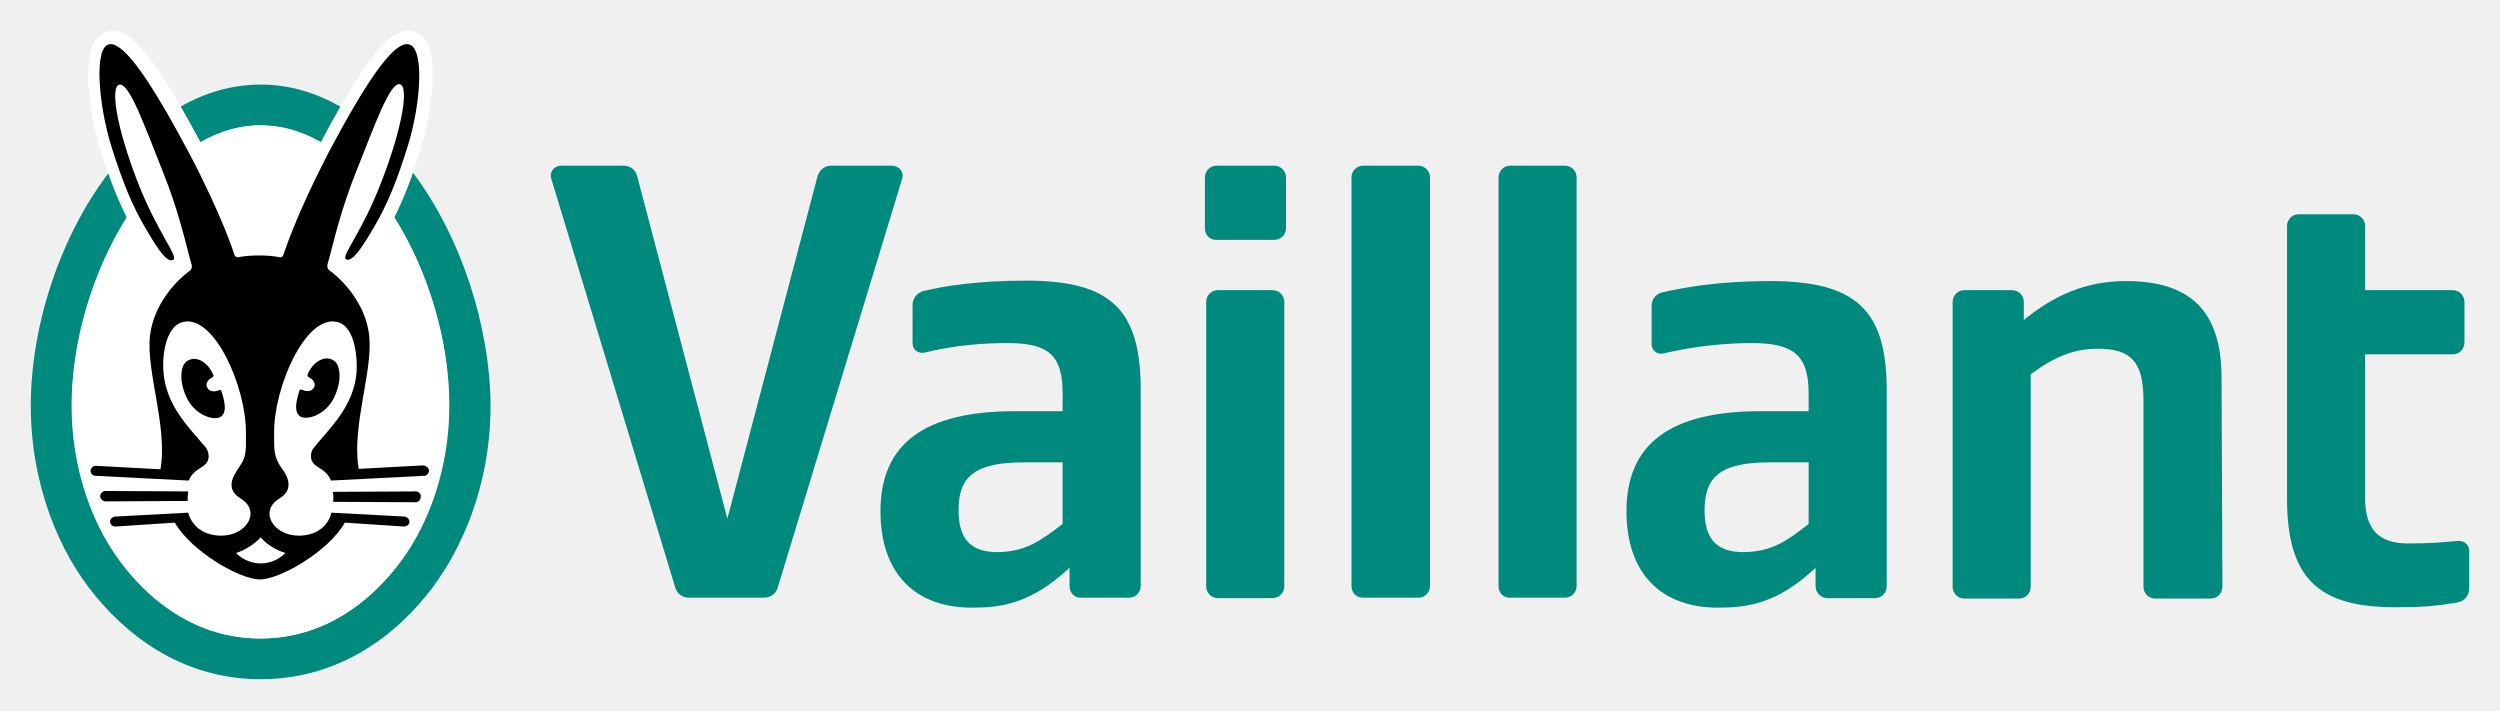
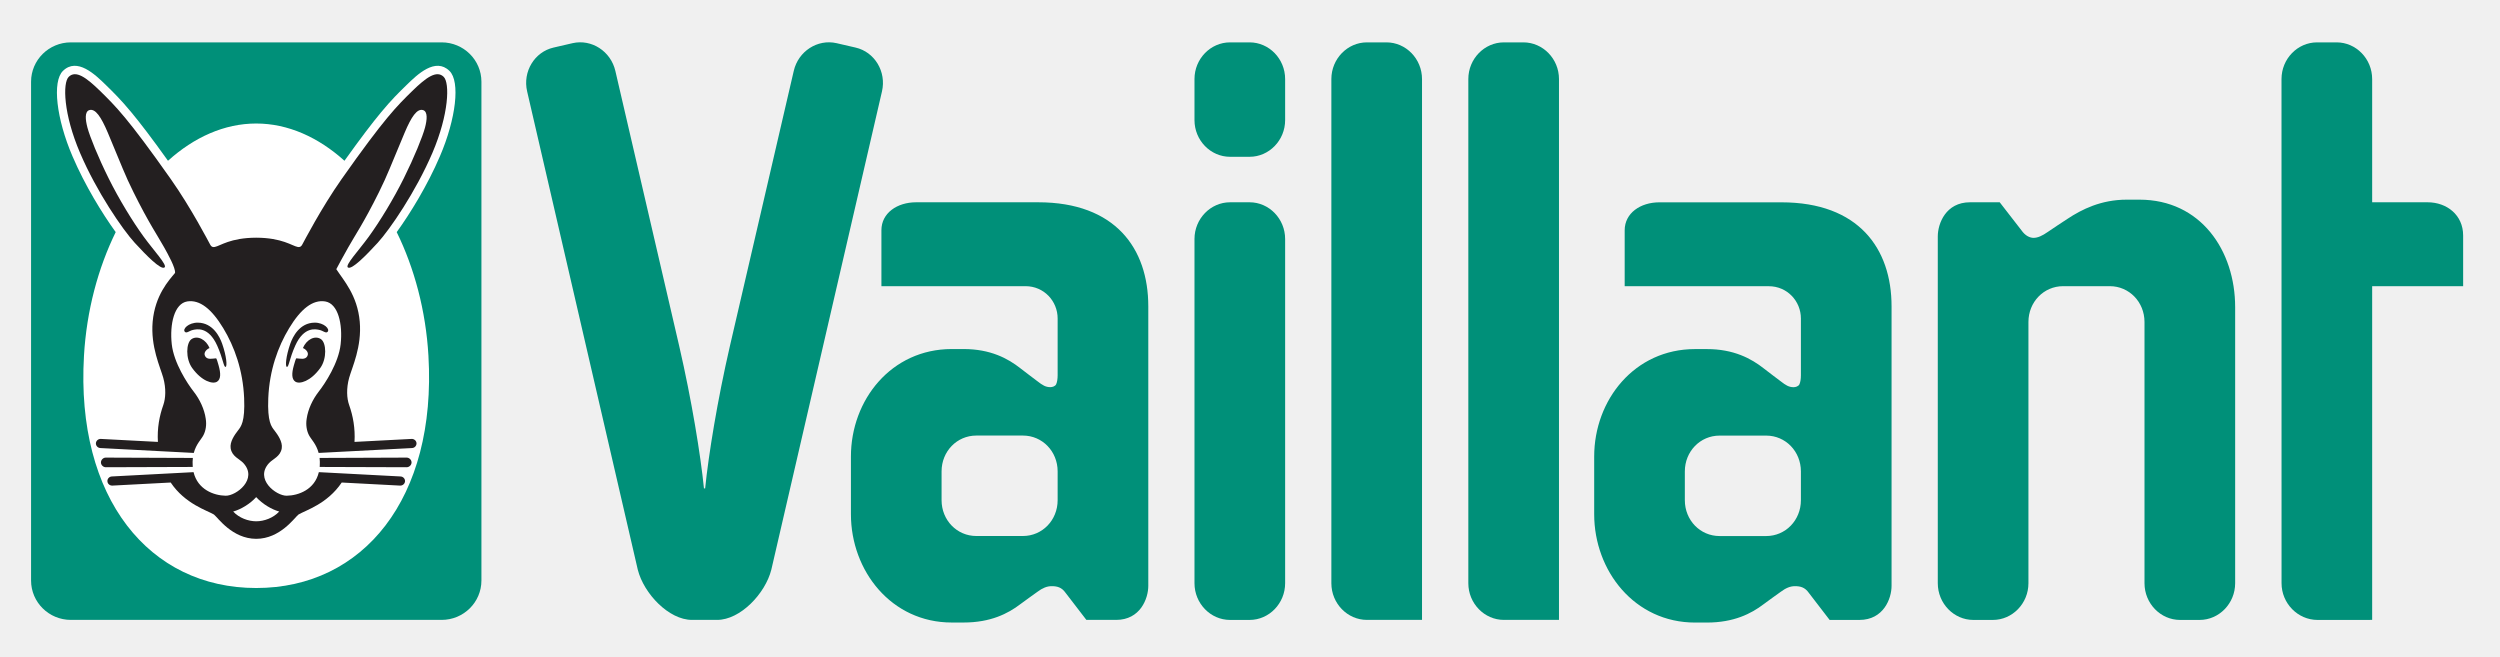
- <svg xmlns="http://www.w3.org/2000/svg" version="1.1" id="Ebene_1" x="0px" y="0px" viewBox="0 0 576.4 163.7" style="enable-background:new 0 0 576.4 163.7;" xml:space="preserve">
-   <style type="text/css">
- 	.st0{fill:#00897D;}
- 	.st1{fill:#FFFFFF;}
- </style>
-   <path class="st0" d="M245,120.8v-14.2h-8.9c-11,0-15.1,3-15.1,11c0,6.7,2.8,9.7,9,9.7C236.6,127.2,240,124.6,245,120.8 M246.6,135.2  v-4.3c-8.9,8.3-15.7,9.2-22.5,9.2c-13.4,0-21.1-8.2-21.1-22.2c0-15.6,10.1-23.1,31.1-23.1H245v-4c0-8.8-3.1-11.7-12.6-11.7  c-5.4,0-11.9,0.4-19.3,2.2c-1.4,0.3-2.7-0.7-2.7-2.1v-8.9c0-1.5,1-2.8,2.5-3.2c4.6-1.1,12.2-2.4,23.7-2.4c19.6,0,26.4,6.7,26.4,25.2  v45.2c0,1.5-1.2,2.7-2.7,2.7h-11C247.8,137.9,246.6,136.7,246.6,135.2" />
-   <path class="st0" d="M417,120.8v-14.2h-8.9c-11,0-15.1,3-15.1,11c0,6.7,2.8,9.7,9,9.7C408.7,127.2,412.1,124.6,417,120.8   M418.6,135.2v-4.3c-8.8,8.3-15.7,9.2-22.5,9.2c-13.4,0-21.1-8.2-21.1-22.2c0-15.6,10.1-23.1,31-23.1H417v-4  c0-8.8-3.3-11.7-13.1-11.7c-5.6,0-12.9,0.6-20.4,2.4c-1.4,0.3-2.7-0.7-2.7-2.1v-8.9c0-1.5,1-2.8,2.5-3.1c4.8-1.1,12.9-2.6,24.7-2.6  c20,0,27,6.7,27,25.2v45.2c0,1.5-1.2,2.7-2.7,2.7h-11C419.9,137.9,418.6,136.7,418.6,135.2" />
-   <path class="st0" d="M552.2,140c-17.4,0-24.9-6.4-24.9-25V52.1c0-1.5,1.2-2.7,2.7-2.7h12.6c1.5,0,2.7,1.2,2.7,2.7v14.8h20.2  c1.5,0,2.7,1.2,2.7,2.7v9.4c0,1.5-1.2,2.7-2.7,2.7h-20.2v33.1c0,7.2,3.1,10.5,9.9,10.5c5.2,0,8.5-0.3,11.5-0.6  c1.4-0.1,2.6,0.9,2.6,2.3v8.7c0,1.6-1.1,2.9-2.7,3.2C561.2,139.8,558.2,140,552.2,140" />
-   <path class="st0" d="M466.6,69.6v4.2c6.9-5.7,14.4-9,23.5-9c14.4,0,22,6.4,22.1,22l0.2,48.5c0,1.5-1.2,2.7-2.7,2.7h-12.8  c-1.5,0-2.7-1.2-2.7-2.7v-43c0-9-3-11.9-10.5-11.9c-5.5,0-10,1.8-15.5,5.9v49c0,1.5-1.2,2.7-2.7,2.7h-12.6c-1.5,0-2.7-1.2-2.7-2.7  V69.6c0-1.5,1.2-2.7,2.7-2.7h11C465.4,66.9,466.6,68.1,466.6,69.6" />
-   <path class="st0" d="M345.5,135.2V40.9c0-1.5,1.2-2.7,2.7-2.7h12.6c1.5,0,2.7,1.2,2.7,2.7v94.2c0,1.5-1.2,2.7-2.7,2.7h-12.6  C346.7,137.9,345.5,136.7,345.5,135.2" />
-   <path class="st0" d="M311.6,135.2V40.9c0-1.5,1.2-2.7,2.7-2.7H327c1.5,0,2.7,1.2,2.7,2.7v94.2c0,1.5-1.2,2.7-2.7,2.7h-12.6  C312.8,137.9,311.6,136.7,311.6,135.2" />
-   <path class="st0" d="M278.1,135.2V69.6c0-1.5,1.2-2.7,2.7-2.7h12.6c1.5,0,2.7,1.2,2.7,2.7v65.6c0,1.5-1.2,2.7-2.7,2.7h-12.6  C279.3,137.9,278.1,136.7,278.1,135.2" />
-   <path class="st0" d="M277.8,52.6V40.9c0-1.5,1.2-2.7,2.7-2.7h13.3c1.5,0,2.7,1.2,2.7,2.7v11.7c0,1.5-1.2,2.7-2.7,2.7h-13.3  C279,55.4,277.8,54.2,277.8,52.6" />
-   <path class="st0" d="M208,41.2l-28.7,94.3c-0.4,1.4-1.7,2.3-3.1,2.3h-17.4c-1.4,0-2.7-0.9-3.1-2.3l-28.6-94.3c-0.5-1.5,0.7-3,2.2-3  h14.5c1.5,0,2.8,1,3.1,2.4l20.8,79l20.8-79c0.4-1.4,1.7-2.4,3.1-2.4h14C207.4,38.2,208.5,39.8,208,41.2" />
-   <path class="st0" d="M41.6,24.6c5.6-3.2,11.8-5.1,18.5-5.1s12.8,1.9,18.4,5.1c-1.4,2.4-2.9,5.1-4.5,8.2c-4.5-2.6-9.2-3.9-13.9-3.9  c-4.8,0-9.4,1.3-13.9,3.9C44.5,29.7,43,27,41.6,24.6 M95.2,39.8c-1.4,4-2.8,7.3-4.3,10.3c8,12.7,12.7,28.8,12.7,43.4  c0,14.2-4.6,28.1-12.7,37.9c-5.9,7.2-16,15.8-30.8,15.8s-24.9-8.6-30.8-15.8c-8.1-9.9-12.7-23.7-12.7-37.9  c0-14.6,4.8-30.7,12.8-43.4c-1.6-3-2.9-6.4-4.3-10.3C13.7,54.7,7.1,75.4,7.1,93.5c0,18.4,6.6,33.9,14.9,43.9  c9.3,11.3,22.2,19.2,38.1,19.2c15.9,0,28.9-7.9,38.1-19.2c8.2-10,14.9-25.5,14.9-43.9C113,75.4,106.4,54.7,95.2,39.8" />
-   <path class="st1" d="M90.9,50.1c2.2-4.4,4.1-9.3,6.1-15.8c2.3-7.4,4.2-20.1,1.3-24.8c-1-1.6-2.4-2.2-3.3-2.3  c-0.3-0.1-0.5-0.1-0.8-0.1c-4,0-8.8,4.3-20.2,25.7c-4.5-2.6-9.2-3.9-13.9-3.9s-9.4,1.3-13.9,3.9C34.8,11.4,30,7.1,25.9,7.1  c-0.3,0-0.5,0-0.8,0.1c-0.9,0.2-2.3,0.7-3.3,2.3c-2.9,4.8-1,17.4,1.3,24.8c2,6.6,3.9,11.4,6.1,15.8c-8,12.7-12.7,28.8-12.7,43.4  c0,14.3,4.6,28.1,12.7,37.9c5.9,7.2,16,15.8,30.8,15.8c14.8,0,25-8.6,30.8-15.8c8.1-9.9,12.7-23.7,12.7-37.9  C103.6,78.9,98.9,62.8,90.9,50.1" />
-   <path d="M72.2,89.6c1.1-1.4-0.6-2.4-1.1-2.7c-0.2-0.1-0.2-0.3-0.2-0.5c1.2-3,4-4.6,6-3.3c1.7,1,2,4.9,0,8.8c-1.9,3.7-6,5.1-7.7,4.1  c-1.1-0.8-1.3-2.3-0.2-5.8c0.1-0.4,0.3-0.5,0.7-0.3C70,90,71.4,90.6,72.2,89.6 M95.9,113.3l-19.2,0.1c0.2,0.7,0.2,1.5,0.1,2.3  l19,0.1c0.7,0,1.2-0.6,1.2-1.2C97.1,113.8,96.5,113.3,95.9,113.3 M98.9,108.5c0,0.6-0.5,1.2-1.1,1.2l-21.5,1.1h0h0  c-1.3-3.3-4.6-2.8-4.6-5.6c0-1.5,0.8-2.1,1.5-3c3.1-3.7,8.4-8.8,9-16.3c0.3-4.7-0.8-11-4.6-11.7c-7.2-1.5-14.4,15-14.4,25.4  c0,4.2-0.1,5.5,1.5,8c0.9,1.2,2,2.8,1.8,4.5c-0.2,2.1-2.2,2.7-3.2,3.7c-3,2.9,0.1,7.7,5.6,7.7c3.7,0,6.7-1.9,7.5-5.3h0l16.9,0.9  c0.6,0.1,1.1,0.6,1.1,1.2c0,0.6-0.6,1.1-1.2,1.1l-13.7-0.9c-3.8,6.7-15,13.1-19.6,13.1c-4.6,0-15.7-6.4-19.6-13.1l-13.7,0.9  c-0.6,0-1.2-0.4-1.2-1.1c-0.1-0.6,0.5-1.1,1.1-1.2l16.9-0.9c0.9,3.4,3.9,5.3,7.6,5.3c5.5,0,8.6-4.8,5.6-7.7c-1-1-3-1.6-3.2-3.7  c-0.2-1.6,1-3.2,1.8-4.5c1.7-2.4,1.5-3.8,1.5-8c0-10.4-7.2-26.9-14.4-25.4c-3.8,0.8-5,7-4.6,11.7c0.6,7.5,5.8,12.6,8.9,16.3  c0.8,0.9,1.5,1.5,1.5,3c0,2.8-3.2,2.3-4.6,5.6h0l-21.5-1.1c-0.6,0-1.2-0.6-1.1-1.2c0-0.6,0.6-1.1,1.2-1.1l14.9,0.8  c1.7-9.9-3.4-22.7-2.4-30.9c0.8-6.8,5.6-12.3,9.2-14.9c0.4-0.3,0.5-0.8,0.4-1.3c-1.3-4.5-2.8-12-6.8-21.9c-4-10-7.5-19.9-9.8-19.7  c-2.3,0.3-0.7,9.9,4,22.1c4.7,12.2,9.7,17.6,8.3,18.3c-1.4,0.8-3.6-2.6-6.3-7.2c-3.2-5.4-5.5-11.2-8-19.2c-2.9-9.5-4-22.7-0.4-23.3  c3.6-0.6,10.3,9.9,18.3,24.9c7.8,14.8,10.5,23.5,10.5,23.5c0.1,0.3,0.3,0.8,1,0.7c1.4-0.3,3.1-0.4,4.7-0.4c1.7,0,3.3,0.1,4.7,0.4  c0.7,0.1,0.9-0.3,1-0.7c0,0,2.7-8.7,10.4-23.5c8-15.1,14.7-25.5,18.3-24.9C98,10.7,97,24,94.1,33.4c-2.5,8.1-4.8,13.8-8,19.2  c-2.7,4.6-4.9,7.9-6.3,7.2c-1.3-0.7,3.7-6.1,8.3-18.3c4.7-12.2,6.3-21.8,4-22.1c-2.3-0.2-5.8,9.7-9.8,19.7c-4,9.9-5.5,17.4-6.8,21.9  c-0.1,0.5,0,1,0.4,1.3c3.6,2.6,8.4,8.1,9.2,14.9c1,8.2-4.1,21-2.4,30.9l14.9-0.8C98.3,107.4,98.9,107.9,98.9,108.5 M60.1,123.9  c-1.3,1.4-3.4,2.9-5.7,3.6c1.6,1.6,3.7,2.4,5.7,2.4c2.1,0,4.1-0.8,5.7-2.4C63.4,126.8,61.3,125.3,60.1,123.9 M49,87  c0.2-0.1,0.2-0.3,0.2-0.5c-1.2-3-4-4.6-6-3.3c-1.7,1-2,4.9,0,8.8c1.9,3.7,6.1,5.1,7.7,4.1c1.1-0.8,1.3-2.3,0.2-5.8  c-0.1-0.4-0.3-0.5-0.7-0.3c-0.2,0.1-1.7,0.6-2.4-0.3C46.9,88.2,48.5,87.2,49,87 M43.4,113.3l-19.1-0.1c-0.6,0-1.2,0.6-1.2,1.2  c0,0.6,0.6,1.2,1.2,1.2l19-0.1C43.2,114.8,43.3,114.1,43.4,113.3" />
+ <svg xmlns="http://www.w3.org/2000/svg" version="1.0" width="740" height="194.286" id="svg3905">
+   <defs id="defs3907" />
+   <g transform="translate(340,-360.9336)" id="layer1">
+     <path d="M 13.567,431.678 C 13.567,425.698 18.31,420.809 24.096,420.809 L 29.871,420.809 C 35.657,420.809 40.4,425.698 40.4,431.678 L 40.4,533.566 C 40.4,539.546 35.657,544.435 29.871,544.435 L 24.096,544.435 C 18.31,544.435 13.567,539.546 13.567,533.566 L 13.567,431.678" id="path119" style="fill:#009079;fill-opacity:1;fill-rule:nonzero;stroke:none" />
+     <path d="M 362.159,384.332 L 362.159,420.809 L 378.56,420.809 C 384.286,420.809 389.09,424.594 389.09,430.635 L 389.09,445.641 L 362.159,445.641 L 362.159,544.423 L 345.977,544.435 C 340.178,544.435 335.338,539.546 335.338,533.566 L 335.326,384.332 C 335.326,378.351 340.069,373.474 345.856,373.474 L 351.63,373.474 C 357.416,373.474 362.159,378.351 362.159,384.332" id="path123" style="fill:#009079;fill-opacity:1;fill-rule:nonzero;stroke:none" />
+     <path d="M 294.772,456.243 C 294.772,450.324 290.236,445.641 284.498,445.641 L 270.693,445.641 C 264.955,445.641 260.418,450.324 260.418,456.243 L 260.418,533.566 C 260.418,539.546 255.675,544.435 249.888,544.435 L 244.114,544.435 C 238.328,544.435 233.584,539.546 233.584,533.566 L 233.584,430.902 C 233.584,427.129 235.95,420.809 243.119,420.809 L 251.914,420.809 L 258.331,429.082 C 259.52,430.793 260.903,431.339 261.946,431.339 C 263.147,431.339 264.506,430.744 266.192,429.556 C 267.878,428.367 269.71,427.226 271.942,425.734 C 276.237,422.884 281.95,420.033 289.508,420.033 L 293.268,420.033 C 311.416,420.033 321.606,435.087 321.606,451.852 L 321.606,533.566 C 321.606,539.546 316.863,544.435 311.076,544.435 L 305.302,544.435 C 299.516,544.435 294.772,539.546 294.772,533.566 L 294.772,456.243" id="path127" style="fill:#009079;fill-opacity:1;fill-rule:nonzero;stroke:none" />
+     <path d="M 105.155,373.474 L 110.917,373.474 C 116.716,373.474 121.459,378.363 121.459,384.332 L 121.459,544.423 L 105.155,544.423 C 99.368,544.423 94.625,539.546 94.625,533.566 L 94.625,384.332 C 94.625,378.363 99.368,373.474 105.155,373.474" id="path131" style="fill:#009079;fill-opacity:1;fill-rule:nonzero;stroke:none" />
+     <path d="M 64.614,373.474 L 70.388,373.474 C 76.174,373.474 80.917,378.363 80.917,384.332 L 80.917,544.423 L 64.614,544.423 C 58.827,544.423 54.084,539.546 54.084,533.566 L 54.084,384.332 C 54.084,378.363 58.827,373.474 64.614,373.474" id="path135" style="fill:#009079;fill-opacity:1;fill-rule:nonzero;stroke:none" />
+     <path d="M -61.293,500.46 L -61.293,508.988 C -61.293,514.908 -56.756,519.591 -51.006,519.591 L -37.213,519.591 C -31.475,519.591 -26.938,514.908 -26.938,508.988 L -26.938,500.46 C -26.938,494.541 -31.475,489.858 -37.213,489.858 L -51.006,489.858 C -56.756,489.858 -61.293,494.541 -61.293,500.46 z M -28.709,534.439 C -30.104,534.439 -31.427,534.985 -32.931,536.113 C -34.447,537.253 -36.024,538.272 -37.941,539.74 C -41.641,542.579 -46.833,545.199 -54.766,545.199 L -58.284,545.199 C -76.153,545.199 -88.126,529.926 -88.126,513.137 L -88.126,496.069 C -88.126,479.268 -76.153,464.25 -58.284,464.25 L -54.766,464.25 C -46.833,464.25 -41.641,467.04 -37.929,469.976 C -36,471.504 -34.447,472.596 -32.919,473.785 C -31.427,474.949 -30.492,475.531 -29.085,475.531 C -28.539,475.531 -27.654,475.301 -27.363,474.646 C -27.096,474.039 -26.938,473.117 -26.938,471.965 L -26.938,455.2 C -26.938,450.069 -30.978,445.641 -36.461,445.641 L -79.101,445.641 L -79.101,429.082 C -79.101,424.012 -74.467,420.809 -68.814,420.809 L -32.7,420.809 C -9.858,420.809 -0.105,434.493 -0.105,451.585 L -0.105,534.342 C -0.105,538.103 -2.47,544.423 -9.627,544.423 L -18.434,544.423 L -24.597,536.404 C -25.737,534.767 -27.096,534.439 -28.709,534.439" id="path139" style="fill:#009079;fill-opacity:1;fill-rule:evenodd;stroke:none" />
+     <path d="M 158.713,500.473 L 158.713,509.001 C 158.713,514.92 163.25,519.603 169,519.603 L 182.792,519.603 C 188.53,519.603 193.067,514.92 193.067,509.001 L 193.067,500.473 C 193.067,494.553 188.53,489.87 182.792,489.87 L 169,489.87 C 163.25,489.87 158.713,494.553 158.713,500.473 z M 191.296,534.439 C 189.901,534.439 188.579,534.997 187.075,536.125 C 185.558,537.265 183.981,538.284 182.065,539.752 C 178.365,542.591 173.173,545.211 165.239,545.211 L 161.721,545.211 C 143.852,545.211 131.879,529.938 131.879,513.137 L 131.879,496.081 C 131.879,479.28 143.852,464.262 161.721,464.262 L 165.239,464.262 C 173.173,464.262 178.365,467.064 182.077,469.988 C 184.006,471.516 185.558,472.608 187.087,473.797 C 188.579,474.961 189.513,475.544 190.908,475.544 C 191.466,475.544 192.352,475.313 192.643,474.658 C 192.91,474.052 193.067,473.13 193.067,471.977 L 193.067,455.212 C 193.067,450.081 189.028,445.653 183.545,445.653 L 140.905,445.653 L 140.905,429.095 C 140.905,424.036 145.539,420.821 151.192,420.821 L 187.305,420.821 C 210.148,420.821 219.901,434.505 219.901,451.597 L 219.901,534.354 C 219.901,538.115 217.535,544.435 210.366,544.435 L 201.571,544.435 L 195.409,536.416 C 194.268,534.779 192.91,534.439 191.296,534.439" id="path143" style="fill:#009079;fill-opacity:1;fill-rule:evenodd;stroke:none" />
+     <path d="M -131.276,505.507 C -130.269,495.523 -127.649,479.426 -123.949,463.364 L -105.049,381.93 C -103.714,376.107 -98.013,372.419 -92.36,373.717 L -86.743,375.015 C -81.102,376.313 -77.585,382.148 -78.931,387.971 L -111.684,529.55 C -113.48,536.683 -120.904,544.423 -127.721,544.423 L -135.182,544.423 C -141.999,544.423 -149.424,536.683 -151.219,529.55 L -183.972,387.971 C -185.319,382.148 -181.801,376.313 -176.16,375.015 L -170.543,373.717 C -164.89,372.419 -159.201,376.107 -157.854,381.93 L -138.955,463.364 C -135.255,479.426 -132.634,495.523 -131.628,505.507 L -131.276,505.507" id="path147" style="fill:#009079;fill-opacity:1;fill-rule:nonzero;stroke:none" />
+     <path d="M 13.567,384.332 C 13.567,378.351 18.31,373.474 24.096,373.474 L 29.871,373.474 C 35.657,373.474 40.4,378.351 40.4,384.332 L 40.4,396.487 C 40.4,402.467 35.657,407.344 29.871,407.344 L 24.096,407.344 C 18.31,407.344 13.567,402.467 13.567,396.487 L 13.567,384.332" id="path151" style="fill:#009079;fill-opacity:1;fill-rule:nonzero;stroke:none" />
+     <path d="M -319.025,544.423 C -325.527,544.423 -330.804,539.206 -330.804,532.765 L -330.804,385.132 C -330.804,378.691 -325.527,373.474 -319.025,373.474 L -209.277,373.474 C -202.775,373.474 -197.498,378.691 -197.498,385.132 L -197.498,532.765 C -197.498,539.206 -202.775,544.423 -209.277,544.423 L -319.025,544.423" id="path155" style="fill:#009079;fill-opacity:1;fill-rule:nonzero;stroke:none" />
+     <path d="M -264.157,534.985 C -295.782,534.985 -317.606,508.479 -315.143,466.239 C -314.367,452.871 -310.97,440.291 -305.754,429.64 C -309.733,424.133 -314.889,415.751 -318.552,407.174 C -323.307,396.086 -324.593,385.072 -321.366,381.918 C -317.206,377.854 -311.88,382.937 -308.629,386.127 C -306.348,388.359 -304.274,390.385 -301.132,394.17 C -298.512,397.324 -295.14,401.715 -290.275,408.521 C -282.56,401.557 -273.583,397.494 -264.169,397.494 C -254.756,397.494 -245.767,401.557 -238.04,408.521 C -233.175,401.715 -229.815,397.324 -227.195,394.17 C -224.053,390.385 -221.978,388.359 -219.686,386.127 C -216.434,382.937 -211.121,377.854 -206.96,381.918 C -203.721,385.072 -205.019,396.086 -209.775,407.174 C -213.438,415.751 -218.594,424.133 -222.573,429.64 C -217.344,440.291 -213.96,452.871 -213.183,466.239 C -210.721,508.479 -232.532,534.985 -264.157,534.985" id="path159" style="fill:#ffffff;fill-opacity:1;fill-rule:nonzero;stroke:none" />
+     <path d="M -264.157,520.428 C -271.29,520.404 -275.488,514.168 -276.676,513.234 C -278.702,512.009 -285.204,510.129 -289.474,503.76 L -306.737,504.67 C -307.513,504.706 -308.168,504.136 -308.204,503.384 C -308.253,502.644 -307.659,502.001 -306.882,501.965 L -282.705,500.691 C -281.468,505.859 -276.701,507.606 -273.207,507.666 C -270.077,507.727 -263.575,502.741 -267.979,497.986 C -269.119,496.761 -271.351,496.057 -271.727,493.619 C -272.018,491.702 -270.562,489.652 -269.556,488.354 C -268.682,487.214 -267.433,485.867 -267.736,478.77 C -268.088,470.509 -270.599,463.558 -273.898,458.099 C -277.38,452.337 -280.898,449.584 -284.561,450.154 C -288.407,450.76 -289.814,456.862 -289.159,462.83 C -288.552,468.338 -284.561,474.44 -282.657,476.866 C -280.874,479.134 -279.491,482.082 -279.103,484.872 C -278.799,486.728 -279.115,488.463 -279.782,489.749 C -280.425,491.01 -281.905,492.296 -282.645,495.002 L -310.279,493.558 C -311.055,493.522 -311.65,492.879 -311.613,492.127 C -311.565,491.387 -310.91,490.816 -310.145,490.853 L -293.259,491.738 C -293.502,487.711 -292.823,484.06 -291.658,480.808 C -290.967,478.855 -290.809,475.92 -291.67,472.778 C -292.544,469.636 -295.467,463.583 -294.812,456.146 C -294.108,448.298 -289.996,443.894 -288.189,441.723 C -287.994,440.267 -290.287,436.167 -291.452,434.08 C -293.308,430.756 -295.977,426.923 -300.477,417.837 C -303.158,412.439 -303.716,410.607 -308.083,400.223 C -310.085,395.504 -311.771,392.981 -313.566,393.527 C -314.974,393.976 -314.731,396.365 -314.124,398.682 C -313.421,401.351 -310.946,407.477 -307.853,413.7 C -304.771,419.911 -300.744,426.499 -297.469,430.999 C -294.46,435.136 -290.433,439.394 -291.282,440.085 C -292.362,440.959 -296.717,436.506 -300.125,432.794 C -303.68,428.913 -311.371,417.74 -316.296,406.216 C -321.233,394.691 -321.488,385.472 -319.656,383.677 C -317.57,381.639 -314.513,383.81 -310.352,387.874 C -305.887,392.253 -302.224,395.795 -289.438,413.955 C -283.373,422.568 -278.181,432.637 -277.78,433.352 C -277.538,433.789 -277.222,434.177 -276.434,434.032 C -274.784,433.729 -271.885,431.314 -264.169,431.29 C -256.442,431.314 -253.543,433.729 -251.881,434.032 C -251.104,434.177 -250.789,433.789 -250.546,433.352 C -250.146,432.637 -244.942,422.568 -238.889,413.955 C -226.103,395.795 -222.439,392.253 -217.975,387.874 C -213.814,383.81 -210.757,381.639 -208.671,383.677 C -206.839,385.472 -207.094,394.691 -212.019,406.216 C -216.956,417.74 -224.647,428.913 -228.201,432.794 C -231.61,436.506 -235.953,440.959 -237.045,440.085 C -237.882,439.394 -233.854,435.136 -230.846,430.999 C -227.583,426.499 -223.555,419.911 -220.474,413.7 C -217.381,407.477 -214.894,401.351 -214.19,398.682 C -213.584,396.365 -213.353,393.976 -214.76,393.527 C -216.556,392.981 -218.242,395.504 -220.231,400.223 C -224.611,410.607 -225.169,412.439 -227.837,417.837 C -232.338,426.923 -235.019,430.756 -236.875,434.08 C -238.04,436.167 -240.332,440.267 -240.454,440.607 C -238.331,443.894 -234.206,448.298 -233.515,456.146 C -232.86,463.583 -235.783,469.636 -236.657,472.778 C -237.518,475.92 -237.36,478.855 -236.657,480.808 C -235.504,484.06 -234.825,487.711 -235.067,491.738 L -218.181,490.853 C -217.417,490.816 -216.75,491.387 -216.713,492.127 C -216.677,492.879 -217.271,493.522 -218.048,493.558 L -245.682,495.002 C -246.41,492.296 -247.89,491.01 -248.545,489.749 C -249.212,488.463 -249.527,486.728 -249.224,484.872 C -248.836,482.082 -247.441,479.134 -245.67,476.866 C -243.765,474.44 -239.762,468.338 -239.168,462.83 C -238.513,456.862 -239.908,450.76 -243.765,450.154 C -247.429,449.584 -250.947,452.337 -254.428,458.099 C -257.728,463.558 -260.239,470.509 -260.591,478.77 C -260.882,485.867 -259.645,487.214 -258.759,488.354 C -257.764,489.652 -256.309,491.702 -256.6,493.619 C -256.976,496.057 -259.208,496.761 -260.348,497.986 C -264.752,502.741 -258.25,507.727 -255.12,507.666 C -251.626,507.606 -246.847,505.859 -245.621,500.691 L -221.445,501.965 C -220.668,502.001 -220.074,502.644 -220.11,503.384 C -220.159,504.136 -220.814,504.706 -221.578,504.67 L -238.852,503.76 C -243.122,510.129 -249.625,512.009 -251.65,513.234 C -252.839,514.168 -257.024,520.404 -264.157,520.428" id="path163" style="fill:#231f20;fill-opacity:1;fill-rule:nonzero;stroke:none" />
+     <path d="M -264.157,515.236 C -266.511,515.236 -269.216,514.253 -270.975,512.349 C -268.755,511.73 -266.038,510.141 -264.169,508.079 C -262.289,510.141 -259.572,511.73 -257.352,512.349 C -259.111,514.253 -261.816,515.236 -264.157,515.236" id="path167" style="fill:#ffffff;fill-opacity:1;fill-rule:nonzero;stroke:none" />
+     <path d="M -245.379,499.15 L -219.625,499.235 C -218.849,499.235 -218.181,498.556 -218.181,497.816 C -218.181,497.064 -218.849,496.384 -219.625,496.384 L -245.403,496.482 C -245.318,497.209 -245.294,498.022 -245.354,498.932 L -245.379,499.15" id="path171" style="fill:#231f20;fill-opacity:1;fill-rule:nonzero;stroke:none" />
+     <path d="M -255.096,469.527 C -255.605,469.393 -255.375,466.397 -254.077,462.685 C -253.349,460.598 -251.323,456.498 -246.895,456.438 C -244.129,456.401 -242.176,458.366 -243.074,459.191 C -243.583,459.664 -244.42,458.791 -245.476,458.585 C -246.458,458.391 -250.001,457.444 -252.609,463.243 C -254.356,467.149 -254.513,469.684 -255.096,469.527" id="path175" style="fill:#231f20;fill-opacity:1;fill-rule:nonzero;stroke:none" />
+     <path d="M -253.009,469.054 C -252.681,467.901 -252.512,467.307 -252.293,466.991 C -251.238,467.052 -249.649,467.537 -249.018,466.336 C -248.411,465.184 -249.685,464.189 -250.34,463.959 C -249.321,461.484 -246.798,460.089 -244.991,461.326 C -243.389,462.418 -243.195,467.076 -245.185,469.842 C -248.06,473.833 -251.335,474.719 -252.572,473.906 C -253.688,473.19 -253.7,471.456 -253.009,469.054" id="path179" style="fill:#231f20;fill-opacity:1;fill-rule:nonzero;stroke:none" />
+     <path d="M -282.936,499.15 L -308.69,499.235 C -309.466,499.235 -310.121,498.556 -310.121,497.816 C -310.121,497.064 -309.466,496.384 -308.69,496.384 L -282.912,496.482 C -282.997,497.209 -283.021,498.022 -282.96,498.932 L -282.936,499.15" id="path183" style="fill:#231f20;fill-opacity:1;fill-rule:nonzero;stroke:none" />
+     <path d="M -273.219,469.527 C -272.71,469.393 -272.94,466.397 -274.238,462.685 C -274.966,460.598 -276.992,456.498 -281.42,456.438 C -284.185,456.401 -286.138,458.366 -285.241,459.191 C -284.731,459.664 -283.894,458.791 -282.839,458.585 C -281.856,458.391 -278.314,457.444 -275.706,463.243 C -273.959,467.149 -273.801,469.684 -273.219,469.527" id="path187" style="fill:#231f20;fill-opacity:1;fill-rule:nonzero;stroke:none" />
+     <path d="M -275.306,469.054 C -275.633,467.901 -275.803,467.307 -276.021,466.991 C -277.077,467.052 -278.666,467.537 -279.297,466.336 C -279.903,465.184 -278.629,464.189 -277.974,463.959 C -278.981,461.484 -281.517,460.089 -283.324,461.326 C -284.913,462.418 -285.119,467.076 -283.13,469.842 C -280.255,473.833 -276.98,474.719 -275.742,473.906 C -274.614,473.19 -274.614,471.456 -275.306,469.054" id="path191" style="fill:#231f20;fill-opacity:1;fill-rule:nonzero;stroke:none" />
+   </g>
</svg>
